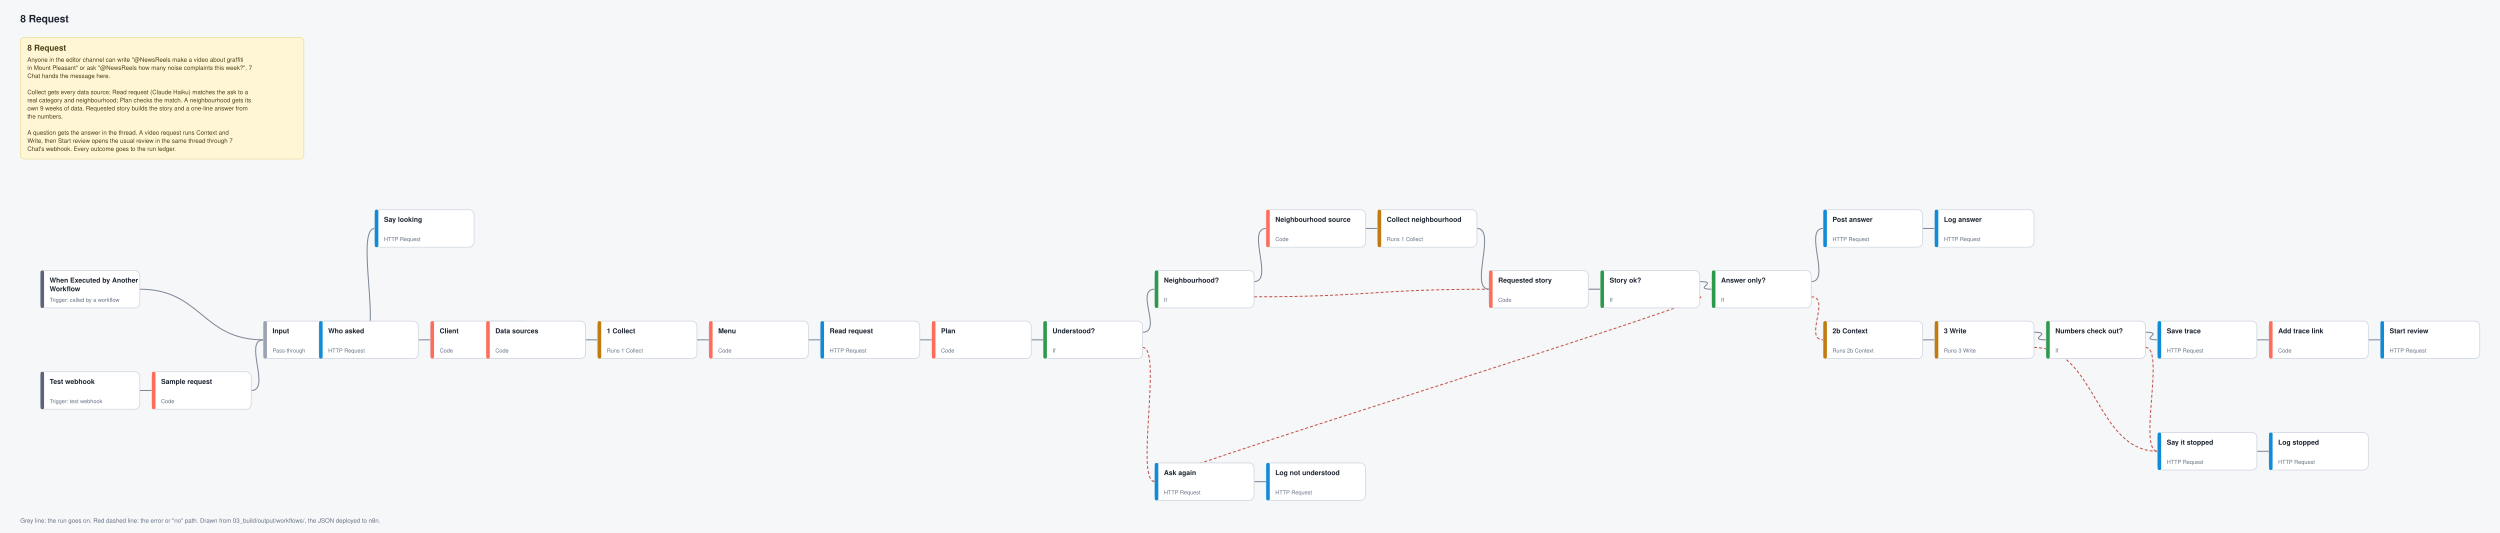
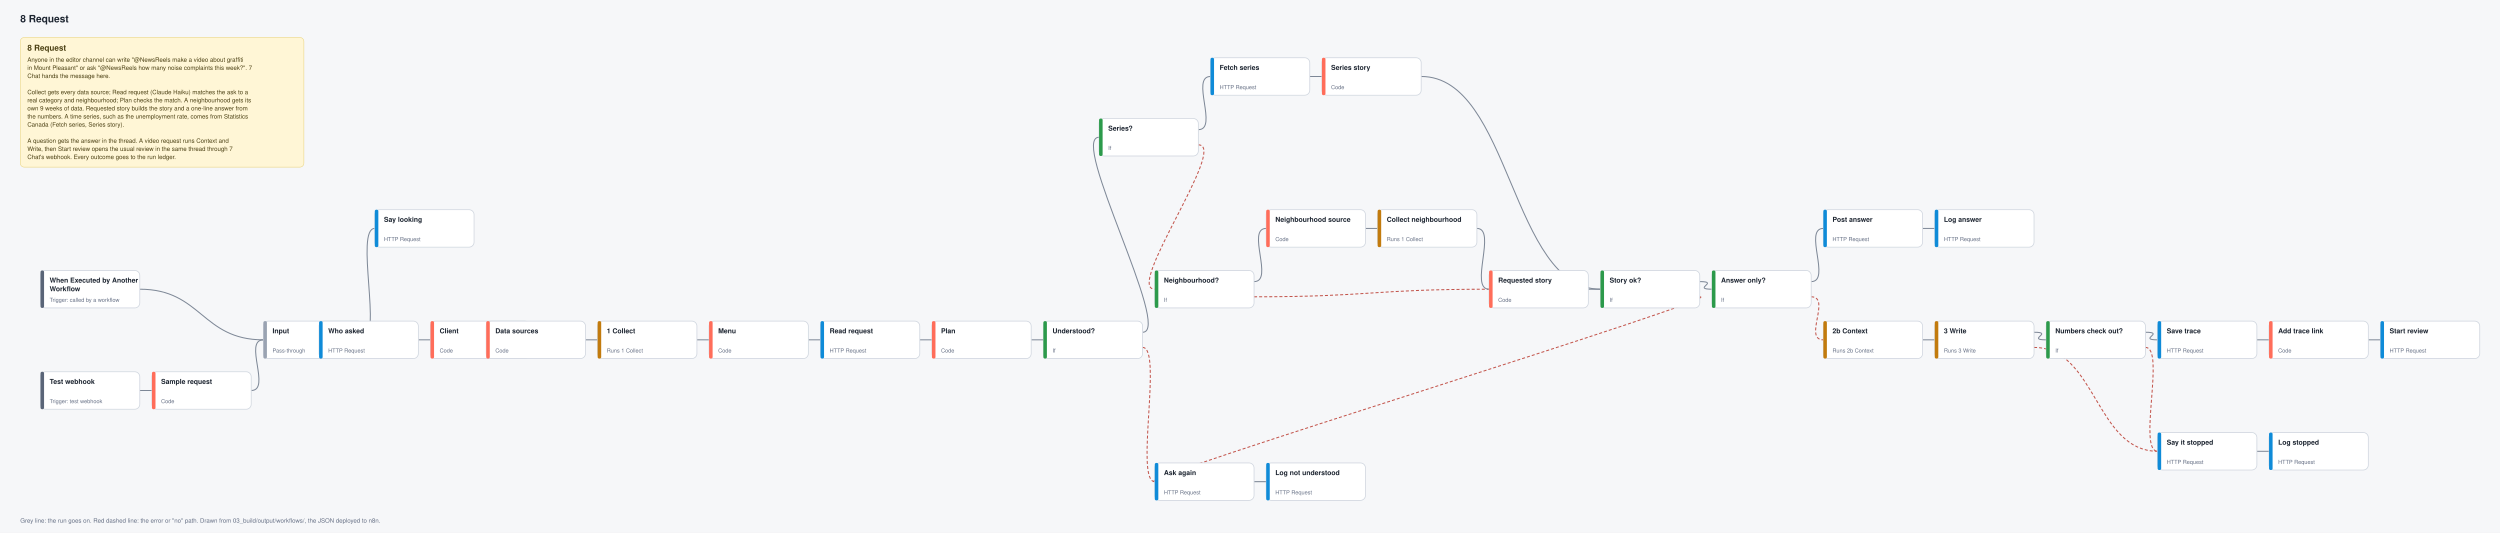
<svg xmlns="http://www.w3.org/2000/svg" width="4936" height="1052" viewBox="0 0 4936 1052" font-family="-apple-system, Segoe UI, Helvetica, Arial, sans-serif">
  <rect x="0" y="0" width="4936" height="1052" fill="#f6f7f9" />
  <text x="40" y="44" font-size="20" font-weight="700" fill="#1c2430">8 Request</text>
  <text x="40" y="1032" font-size="12" fill="#667085">Grey line: the run goes on. Red dashed line: the error or "no" path. Drawn from 03_build/output/workflows/, the JSON deployed to n8n.</text>
-   <rect x="40" y="74" width="560" height="240" rx="8" fill="#fff6d6" stroke="#e8d27a" />
+   <rect x="40" y="74" width="560" height="256" rx="8" fill="#fff6d6" stroke="#e8d27a" />
  <text x="54" y="100" font-size="16" font-weight="700" fill="#4a3f12">8 Request</text>
  <text x="54" y="122" font-size="12" font-weight="400" fill="#4a3f12">Anyone in the editor channel can write "@NewsReels make a video about graffiti</text>
  <text x="54" y="138" font-size="12" font-weight="400" fill="#4a3f12">in Mount Pleasant" or ask "@NewsReels how many noise complaints this week?". 7</text>
  <text x="54" y="154" font-size="12" font-weight="400" fill="#4a3f12">Chat hands the message here.</text>
  <text x="54" y="170" font-size="12" font-weight="400" fill="#4a3f12" />
  <text x="54" y="186" font-size="12" font-weight="400" fill="#4a3f12">Collect gets every data source; Read request (Claude Haiku) matches the ask to a</text>
  <text x="54" y="202" font-size="12" font-weight="400" fill="#4a3f12">real category and neighbourhood; Plan checks the match. A neighbourhood gets its</text>
  <text x="54" y="218" font-size="12" font-weight="400" fill="#4a3f12">own 9 weeks of data. Requested story builds the story and a one-line answer from</text>
-   <text x="54" y="234" font-size="12" font-weight="400" fill="#4a3f12">the numbers.</text>
-   <text x="54" y="250" font-size="12" font-weight="400" fill="#4a3f12" />
-   <text x="54" y="266" font-size="12" font-weight="400" fill="#4a3f12">A question gets the answer in the thread. A video request runs Context and</text>
-   <text x="54" y="282" font-size="12" font-weight="400" fill="#4a3f12">Write, then Start review opens the usual review in the same thread through 7</text>
-   <text x="54" y="298" font-size="12" font-weight="400" fill="#4a3f12">Chat's webhook. Every outcome goes to the run ledger.</text>
+   <text x="54" y="234" font-size="12" font-weight="400" fill="#4a3f12">the numbers. A time series, such as the unemployment rate, comes from Statistics</text>
+   <text x="54" y="250" font-size="12" font-weight="400" fill="#4a3f12">Canada (Fetch series, Series story).</text>
+   <text x="54" y="266" font-size="12" font-weight="400" fill="#4a3f12" />
+   <text x="54" y="282" font-size="12" font-weight="400" fill="#4a3f12">A question gets the answer in the thread. A video request runs Context and</text>
+   <text x="54" y="298" font-size="12" font-weight="400" fill="#4a3f12">Write, then Start review opens the usual review in the same thread through 7</text>
+   <text x="54" y="314" font-size="12" font-weight="400" fill="#4a3f12">Chat's webhook. Every outcome goes to the run ledger.</text>
  <path d="M276,571 C398,571 398,671 520,671" fill="none" stroke="#7d8796" stroke-width="2" />
  <path d="M496,771 C536,771 480,671 520,671" fill="none" stroke="#7d8796" stroke-width="2" />
  <path d="M716,671 C756,671 700,451 740,451" fill="none" stroke="#7d8796" stroke-width="2" />
  <path d="M716,671 C776,671 570,671 630,671" fill="none" stroke="#7d8796" stroke-width="2" />
  <path d="M826,671 C866,671 810,671 850,671" fill="none" stroke="#7d8796" stroke-width="2" />
  <path d="M1046,671 C1106,671 900,671 960,671" fill="none" stroke="#7d8796" stroke-width="2" />
  <path d="M1156,671 C1196,671 1140,671 1180,671" fill="none" stroke="#7d8796" stroke-width="2" />
  <path d="M1376,671 C1416,671 1360,671 1400,671" fill="none" stroke="#7d8796" stroke-width="2" />
  <path d="M1596,671 C1636,671 1580,671 1620,671" fill="none" stroke="#7d8796" stroke-width="2" />
  <path d="M1816,671 C1856,671 1800,671 1840,671" fill="none" stroke="#7d8796" stroke-width="2" />
  <path d="M2036,671 C2076,671 2020,671 2060,671" fill="none" stroke="#7d8796" stroke-width="2" />
-   <path d="M2256,656 C2296,656 2240,571 2280,571" fill="none" stroke="#7d8796" stroke-width="2" />
+   <path d="M2256,656 C2316,656 2110,271 2170,271" fill="none" stroke="#7d8796" stroke-width="2" />
  <path d="M2256,686 C2296,686 2240,951 2280,951" fill="none" stroke="#c2534a" stroke-width="2" stroke-dasharray="6 4" />
+   <path d="M2366,256 C2406,256 2350,151 2390,151" fill="none" stroke="#7d8796" stroke-width="2" />
+   <path d="M2366,286 C2426,286 2220,571 2280,571" fill="none" stroke="#c2534a" stroke-width="2" stroke-dasharray="6 4" />
+   <path d="M2586,151 C2626,151 2570,151 2610,151" fill="none" stroke="#7d8796" stroke-width="2" />
+   <path d="M2806,151 C2983,151 2983,571 3160,571" fill="none" stroke="#7d8796" stroke-width="2" />
  <path d="M2476,556 C2516,556 2460,451 2500,451" fill="none" stroke="#7d8796" stroke-width="2" />
  <path d="M2476,586 C2708,586 2708,571 2940,571" fill="none" stroke="#c2534a" stroke-width="2" stroke-dasharray="6 4" />
  <path d="M2696,451 C2736,451 2680,451 2720,451" fill="none" stroke="#7d8796" stroke-width="2" />
  <path d="M2916,451 C2956,451 2900,571 2940,571" fill="none" stroke="#7d8796" stroke-width="2" />
  <path d="M3136,571 C3176,571 3120,571 3160,571" fill="none" stroke="#7d8796" stroke-width="2" />
  <path d="M3356,556 C3396,556 3340,571 3380,571" fill="none" stroke="#7d8796" stroke-width="2" />
  <path d="M3356,586 C3416,586 2220,951 2280,951" fill="none" stroke="#c2534a" stroke-width="2" stroke-dasharray="6 4" />
  <path d="M3576,556 C3616,556 3560,451 3600,451" fill="none" stroke="#7d8796" stroke-width="2" />
  <path d="M3576,586 C3616,586 3560,671 3600,671" fill="none" stroke="#c2534a" stroke-width="2" stroke-dasharray="6 4" />
  <path d="M3796,451 C3836,451 3780,451 3820,451" fill="none" stroke="#7d8796" stroke-width="2" />
  <path d="M3796,671 C3836,671 3780,671 3820,671" fill="none" stroke="#7d8796" stroke-width="2" />
  <path d="M4016,656 C4056,656 4000,671 4040,671" fill="none" stroke="#7d8796" stroke-width="2" />
  <path d="M4016,686 C4138,686 4138,891 4260,891" fill="none" stroke="#c2534a" stroke-width="2" stroke-dasharray="6 4" />
  <path d="M4236,656 C4276,656 4220,671 4260,671" fill="none" stroke="#7d8796" stroke-width="2" />
  <path d="M4236,686 C4276,686 4220,891 4260,891" fill="none" stroke="#c2534a" stroke-width="2" stroke-dasharray="6 4" />
  <path d="M4456,671 C4496,671 4440,671 4480,671" fill="none" stroke="#7d8796" stroke-width="2" />
  <path d="M4676,671 C4716,671 4660,671 4700,671" fill="none" stroke="#7d8796" stroke-width="2" />
  <path d="M4456,891 C4496,891 4440,891 4480,891" fill="none" stroke="#7d8796" stroke-width="2" />
  <path d="M2476,951 C2516,951 2460,951 2500,951" fill="none" stroke="#7d8796" stroke-width="2" />
  <path d="M276,771 C316,771 260,771 300,771" fill="none" stroke="#7d8796" stroke-width="2" />
  <rect x="80" y="534" width="196" height="74" rx="10" fill="#ffffff" stroke="#cfd5de" stroke-width="1.5" />
  <rect x="80" y="534" width="7" height="74" rx="3" fill="#5a6578" />
  <text x="98" y="558" font-size="13.5" font-weight="700" fill="#1c2430">When Executed by Another</text>
  <text x="98" y="575" font-size="13.5" font-weight="700" fill="#1c2430">Workflow</text>
  <text x="98" y="596" font-size="11" fill="#667085">Trigger: called by a workflow</text>
  <rect x="80" y="734" width="196" height="74" rx="10" fill="#ffffff" stroke="#cfd5de" stroke-width="1.5" />
  <rect x="80" y="734" width="7" height="74" rx="3" fill="#5a6578" />
  <text x="98" y="758" font-size="13.5" font-weight="700" fill="#1c2430">Test webhook</text>
  <text x="98" y="796" font-size="11" fill="#667085">Trigger: test webhook</text>
  <rect x="300" y="734" width="196" height="74" rx="10" fill="#ffffff" stroke="#cfd5de" stroke-width="1.5" />
  <rect x="300" y="734" width="7" height="74" rx="3" fill="#ff6d5a" />
  <text x="318" y="758" font-size="13.5" font-weight="700" fill="#1c2430">Sample request</text>
  <text x="318" y="796" font-size="11" fill="#667085">Code</text>
  <rect x="520" y="634" width="196" height="74" rx="10" fill="#ffffff" stroke="#cfd5de" stroke-width="1.5" />
  <rect x="520" y="634" width="7" height="74" rx="3" fill="#9aa3b2" />
  <text x="538" y="658" font-size="13.5" font-weight="700" fill="#1c2430">Input</text>
  <text x="538" y="696" font-size="11" fill="#667085">Pass-through</text>
  <rect x="740" y="414" width="196" height="74" rx="10" fill="#ffffff" stroke="#cfd5de" stroke-width="1.5" />
  <rect x="740" y="414" width="7" height="74" rx="3" fill="#0f8bd8" />
  <text x="758" y="438" font-size="13.5" font-weight="700" fill="#1c2430">Say looking</text>
  <text x="758" y="476" font-size="11" fill="#667085">HTTP Request</text>
  <rect x="630" y="634" width="196" height="74" rx="10" fill="#ffffff" stroke="#cfd5de" stroke-width="1.5" />
  <rect x="630" y="634" width="7" height="74" rx="3" fill="#0f8bd8" />
  <text x="648" y="658" font-size="13.5" font-weight="700" fill="#1c2430">Who asked</text>
  <text x="648" y="696" font-size="11" fill="#667085">HTTP Request</text>
  <rect x="850" y="634" width="196" height="74" rx="10" fill="#ffffff" stroke="#cfd5de" stroke-width="1.5" />
  <rect x="850" y="634" width="7" height="74" rx="3" fill="#ff6d5a" />
  <text x="868" y="658" font-size="13.5" font-weight="700" fill="#1c2430">Client</text>
  <text x="868" y="696" font-size="11" fill="#667085">Code</text>
  <rect x="960" y="634" width="196" height="74" rx="10" fill="#ffffff" stroke="#cfd5de" stroke-width="1.5" />
  <rect x="960" y="634" width="7" height="74" rx="3" fill="#ff6d5a" />
  <text x="978" y="658" font-size="13.5" font-weight="700" fill="#1c2430">Data sources</text>
  <text x="978" y="696" font-size="11" fill="#667085">Code</text>
  <rect x="1180" y="634" width="196" height="74" rx="10" fill="#ffffff" stroke="#cfd5de" stroke-width="1.5" />
  <rect x="1180" y="634" width="7" height="74" rx="3" fill="#c27b0e" />
  <text x="1198" y="658" font-size="13.5" font-weight="700" fill="#1c2430">1 Collect</text>
  <text x="1198" y="696" font-size="11" fill="#667085">Runs 1 Collect</text>
  <rect x="1400" y="634" width="196" height="74" rx="10" fill="#ffffff" stroke="#cfd5de" stroke-width="1.5" />
  <rect x="1400" y="634" width="7" height="74" rx="3" fill="#ff6d5a" />
  <text x="1418" y="658" font-size="13.5" font-weight="700" fill="#1c2430">Menu</text>
  <text x="1418" y="696" font-size="11" fill="#667085">Code</text>
  <rect x="1620" y="634" width="196" height="74" rx="10" fill="#ffffff" stroke="#cfd5de" stroke-width="1.5" />
  <rect x="1620" y="634" width="7" height="74" rx="3" fill="#0f8bd8" />
  <text x="1638" y="658" font-size="13.5" font-weight="700" fill="#1c2430">Read request</text>
  <text x="1638" y="696" font-size="11" fill="#667085">HTTP Request</text>
  <rect x="1840" y="634" width="196" height="74" rx="10" fill="#ffffff" stroke="#cfd5de" stroke-width="1.5" />
  <rect x="1840" y="634" width="7" height="74" rx="3" fill="#ff6d5a" />
  <text x="1858" y="658" font-size="13.5" font-weight="700" fill="#1c2430">Plan</text>
  <text x="1858" y="696" font-size="11" fill="#667085">Code</text>
  <rect x="2060" y="634" width="196" height="74" rx="10" fill="#ffffff" stroke="#cfd5de" stroke-width="1.5" />
  <rect x="2060" y="634" width="7" height="74" rx="3" fill="#2c9a4b" />
  <text x="2078" y="658" font-size="13.5" font-weight="700" fill="#1c2430">Understood?</text>
  <text x="2078" y="696" font-size="11" fill="#667085">If</text>
+   <rect x="2170" y="234" width="196" height="74" rx="10" fill="#ffffff" stroke="#cfd5de" stroke-width="1.5" />
+   <rect x="2170" y="234" width="7" height="74" rx="3" fill="#2c9a4b" />
+   <text x="2188" y="258" font-size="13.5" font-weight="700" fill="#1c2430">Series?</text>
+   <text x="2188" y="296" font-size="11" fill="#667085">If</text>
+   <rect x="2390" y="114" width="196" height="74" rx="10" fill="#ffffff" stroke="#cfd5de" stroke-width="1.5" />
+   <rect x="2390" y="114" width="7" height="74" rx="3" fill="#0f8bd8" />
+   <text x="2408" y="138" font-size="13.5" font-weight="700" fill="#1c2430">Fetch series</text>
+   <text x="2408" y="176" font-size="11" fill="#667085">HTTP Request</text>
+   <rect x="2610" y="114" width="196" height="74" rx="10" fill="#ffffff" stroke="#cfd5de" stroke-width="1.5" />
+   <rect x="2610" y="114" width="7" height="74" rx="3" fill="#ff6d5a" />
+   <text x="2628" y="138" font-size="13.5" font-weight="700" fill="#1c2430">Series story</text>
+   <text x="2628" y="176" font-size="11" fill="#667085">Code</text>
  <rect x="2280" y="534" width="196" height="74" rx="10" fill="#ffffff" stroke="#cfd5de" stroke-width="1.5" />
  <rect x="2280" y="534" width="7" height="74" rx="3" fill="#2c9a4b" />
  <text x="2298" y="558" font-size="13.5" font-weight="700" fill="#1c2430">Neighbourhood?</text>
  <text x="2298" y="596" font-size="11" fill="#667085">If</text>
  <rect x="2500" y="414" width="196" height="74" rx="10" fill="#ffffff" stroke="#cfd5de" stroke-width="1.5" />
  <rect x="2500" y="414" width="7" height="74" rx="3" fill="#ff6d5a" />
  <text x="2518" y="438" font-size="13.5" font-weight="700" fill="#1c2430">Neighbourhood source</text>
  <text x="2518" y="476" font-size="11" fill="#667085">Code</text>
  <rect x="2720" y="414" width="196" height="74" rx="10" fill="#ffffff" stroke="#cfd5de" stroke-width="1.5" />
  <rect x="2720" y="414" width="7" height="74" rx="3" fill="#c27b0e" />
  <text x="2738" y="438" font-size="13.5" font-weight="700" fill="#1c2430">Collect neighbourhood</text>
  <text x="2738" y="476" font-size="11" fill="#667085">Runs 1 Collect</text>
  <rect x="2940" y="534" width="196" height="74" rx="10" fill="#ffffff" stroke="#cfd5de" stroke-width="1.5" />
  <rect x="2940" y="534" width="7" height="74" rx="3" fill="#ff6d5a" />
  <text x="2958" y="558" font-size="13.5" font-weight="700" fill="#1c2430">Requested story</text>
  <text x="2958" y="596" font-size="11" fill="#667085">Code</text>
  <rect x="3160" y="534" width="196" height="74" rx="10" fill="#ffffff" stroke="#cfd5de" stroke-width="1.5" />
  <rect x="3160" y="534" width="7" height="74" rx="3" fill="#2c9a4b" />
  <text x="3178" y="558" font-size="13.5" font-weight="700" fill="#1c2430">Story ok?</text>
  <text x="3178" y="596" font-size="11" fill="#667085">If</text>
  <rect x="3380" y="534" width="196" height="74" rx="10" fill="#ffffff" stroke="#cfd5de" stroke-width="1.5" />
  <rect x="3380" y="534" width="7" height="74" rx="3" fill="#2c9a4b" />
  <text x="3398" y="558" font-size="13.5" font-weight="700" fill="#1c2430">Answer only?</text>
  <text x="3398" y="596" font-size="11" fill="#667085">If</text>
  <rect x="3600" y="414" width="196" height="74" rx="10" fill="#ffffff" stroke="#cfd5de" stroke-width="1.5" />
  <rect x="3600" y="414" width="7" height="74" rx="3" fill="#0f8bd8" />
  <text x="3618" y="438" font-size="13.5" font-weight="700" fill="#1c2430">Post answer</text>
  <text x="3618" y="476" font-size="11" fill="#667085">HTTP Request</text>
  <rect x="3820" y="414" width="196" height="74" rx="10" fill="#ffffff" stroke="#cfd5de" stroke-width="1.5" />
  <rect x="3820" y="414" width="7" height="74" rx="3" fill="#0f8bd8" />
  <text x="3838" y="438" font-size="13.5" font-weight="700" fill="#1c2430">Log answer</text>
  <text x="3838" y="476" font-size="11" fill="#667085">HTTP Request</text>
  <rect x="3600" y="634" width="196" height="74" rx="10" fill="#ffffff" stroke="#cfd5de" stroke-width="1.5" />
  <rect x="3600" y="634" width="7" height="74" rx="3" fill="#c27b0e" />
  <text x="3618" y="658" font-size="13.5" font-weight="700" fill="#1c2430">2b Context</text>
  <text x="3618" y="696" font-size="11" fill="#667085">Runs 2b Context</text>
  <rect x="3820" y="634" width="196" height="74" rx="10" fill="#ffffff" stroke="#cfd5de" stroke-width="1.5" />
  <rect x="3820" y="634" width="7" height="74" rx="3" fill="#c27b0e" />
  <text x="3838" y="658" font-size="13.5" font-weight="700" fill="#1c2430">3 Write</text>
  <text x="3838" y="696" font-size="11" fill="#667085">Runs 3 Write</text>
  <rect x="4040" y="634" width="196" height="74" rx="10" fill="#ffffff" stroke="#cfd5de" stroke-width="1.5" />
  <rect x="4040" y="634" width="7" height="74" rx="3" fill="#2c9a4b" />
  <text x="4058" y="658" font-size="13.5" font-weight="700" fill="#1c2430">Numbers check out?</text>
  <text x="4058" y="696" font-size="11" fill="#667085">If</text>
  <rect x="4260" y="634" width="196" height="74" rx="10" fill="#ffffff" stroke="#cfd5de" stroke-width="1.5" />
  <rect x="4260" y="634" width="7" height="74" rx="3" fill="#0f8bd8" />
  <text x="4278" y="658" font-size="13.5" font-weight="700" fill="#1c2430">Save trace</text>
  <text x="4278" y="696" font-size="11" fill="#667085">HTTP Request</text>
  <rect x="4480" y="634" width="196" height="74" rx="10" fill="#ffffff" stroke="#cfd5de" stroke-width="1.5" />
  <rect x="4480" y="634" width="7" height="74" rx="3" fill="#ff6d5a" />
  <text x="4498" y="658" font-size="13.5" font-weight="700" fill="#1c2430">Add trace link</text>
  <text x="4498" y="696" font-size="11" fill="#667085">Code</text>
  <rect x="4700" y="634" width="196" height="74" rx="10" fill="#ffffff" stroke="#cfd5de" stroke-width="1.5" />
  <rect x="4700" y="634" width="7" height="74" rx="3" fill="#0f8bd8" />
  <text x="4718" y="658" font-size="13.5" font-weight="700" fill="#1c2430">Start review</text>
  <text x="4718" y="696" font-size="11" fill="#667085">HTTP Request</text>
  <rect x="4260" y="854" width="196" height="74" rx="10" fill="#ffffff" stroke="#cfd5de" stroke-width="1.5" />
  <rect x="4260" y="854" width="7" height="74" rx="3" fill="#0f8bd8" />
  <text x="4278" y="878" font-size="13.5" font-weight="700" fill="#1c2430">Say it stopped</text>
  <text x="4278" y="916" font-size="11" fill="#667085">HTTP Request</text>
  <rect x="4480" y="854" width="196" height="74" rx="10" fill="#ffffff" stroke="#cfd5de" stroke-width="1.5" />
  <rect x="4480" y="854" width="7" height="74" rx="3" fill="#0f8bd8" />
  <text x="4498" y="878" font-size="13.5" font-weight="700" fill="#1c2430">Log stopped</text>
  <text x="4498" y="916" font-size="11" fill="#667085">HTTP Request</text>
  <rect x="2280" y="914" width="196" height="74" rx="10" fill="#ffffff" stroke="#cfd5de" stroke-width="1.5" />
  <rect x="2280" y="914" width="7" height="74" rx="3" fill="#0f8bd8" />
  <text x="2298" y="938" font-size="13.5" font-weight="700" fill="#1c2430">Ask again</text>
  <text x="2298" y="976" font-size="11" fill="#667085">HTTP Request</text>
  <rect x="2500" y="914" width="196" height="74" rx="10" fill="#ffffff" stroke="#cfd5de" stroke-width="1.5" />
  <rect x="2500" y="914" width="7" height="74" rx="3" fill="#0f8bd8" />
  <text x="2518" y="938" font-size="13.5" font-weight="700" fill="#1c2430">Log not understood</text>
  <text x="2518" y="976" font-size="11" fill="#667085">HTTP Request</text>
</svg>
